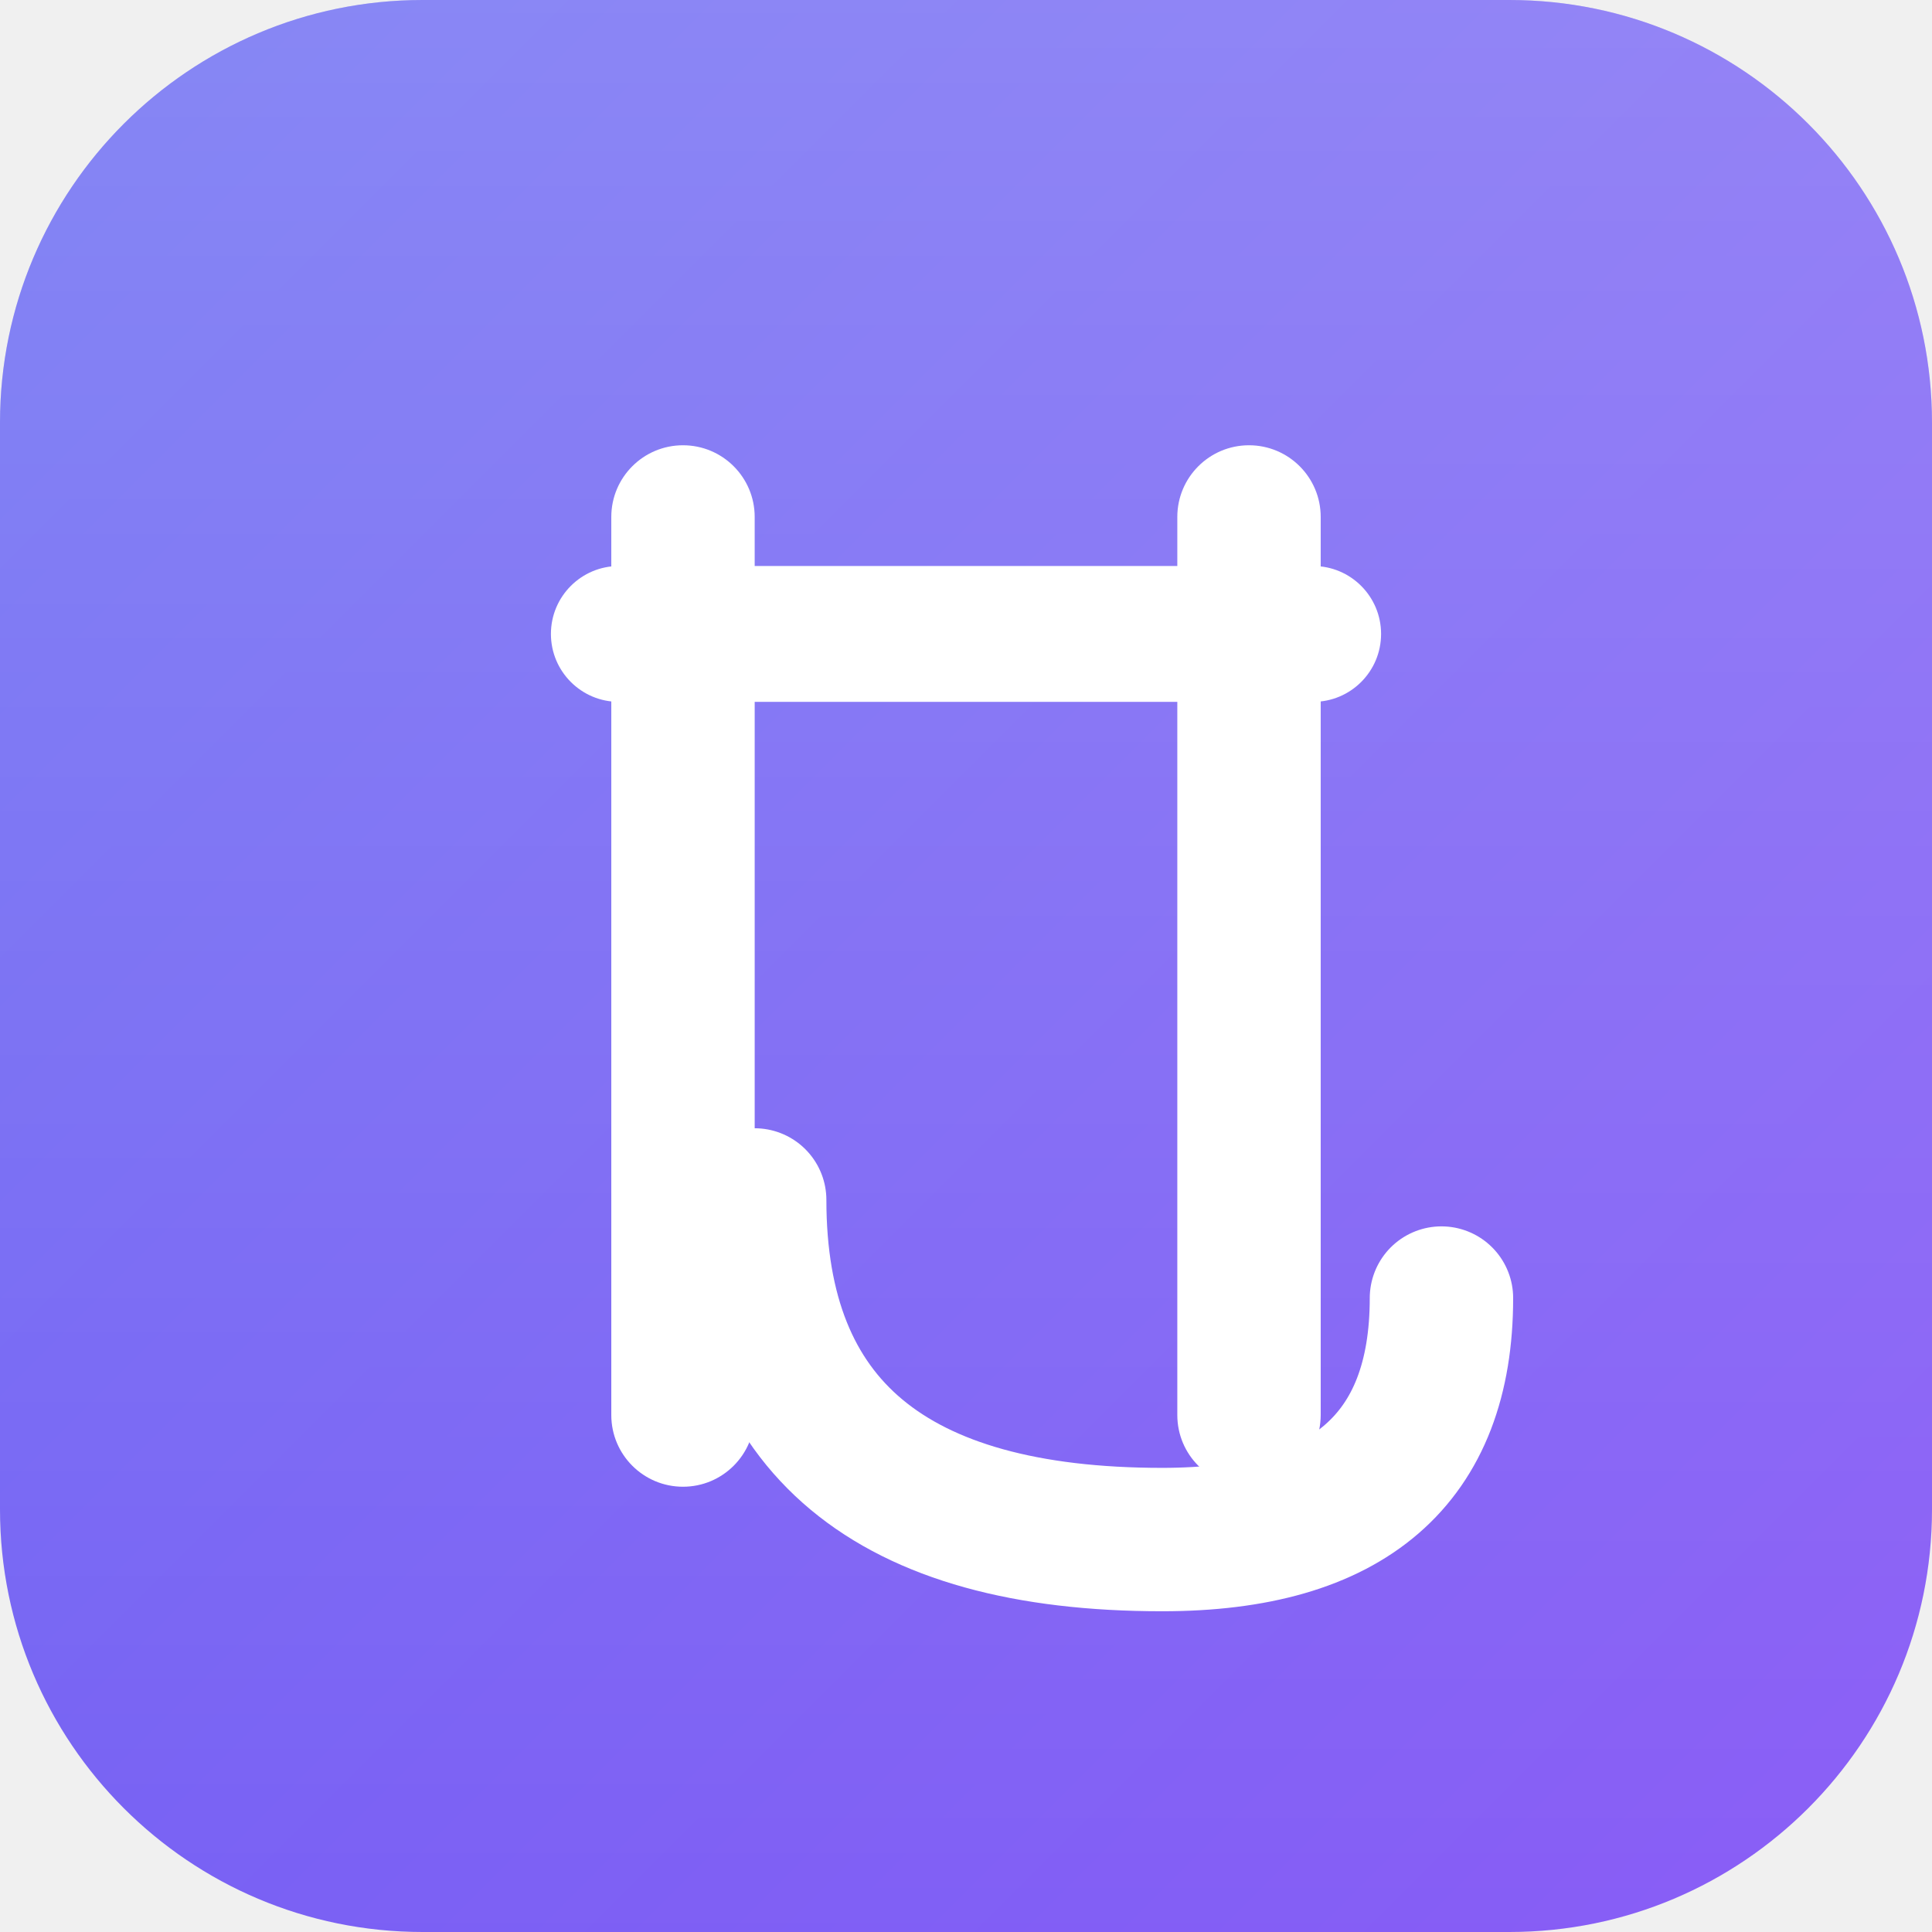
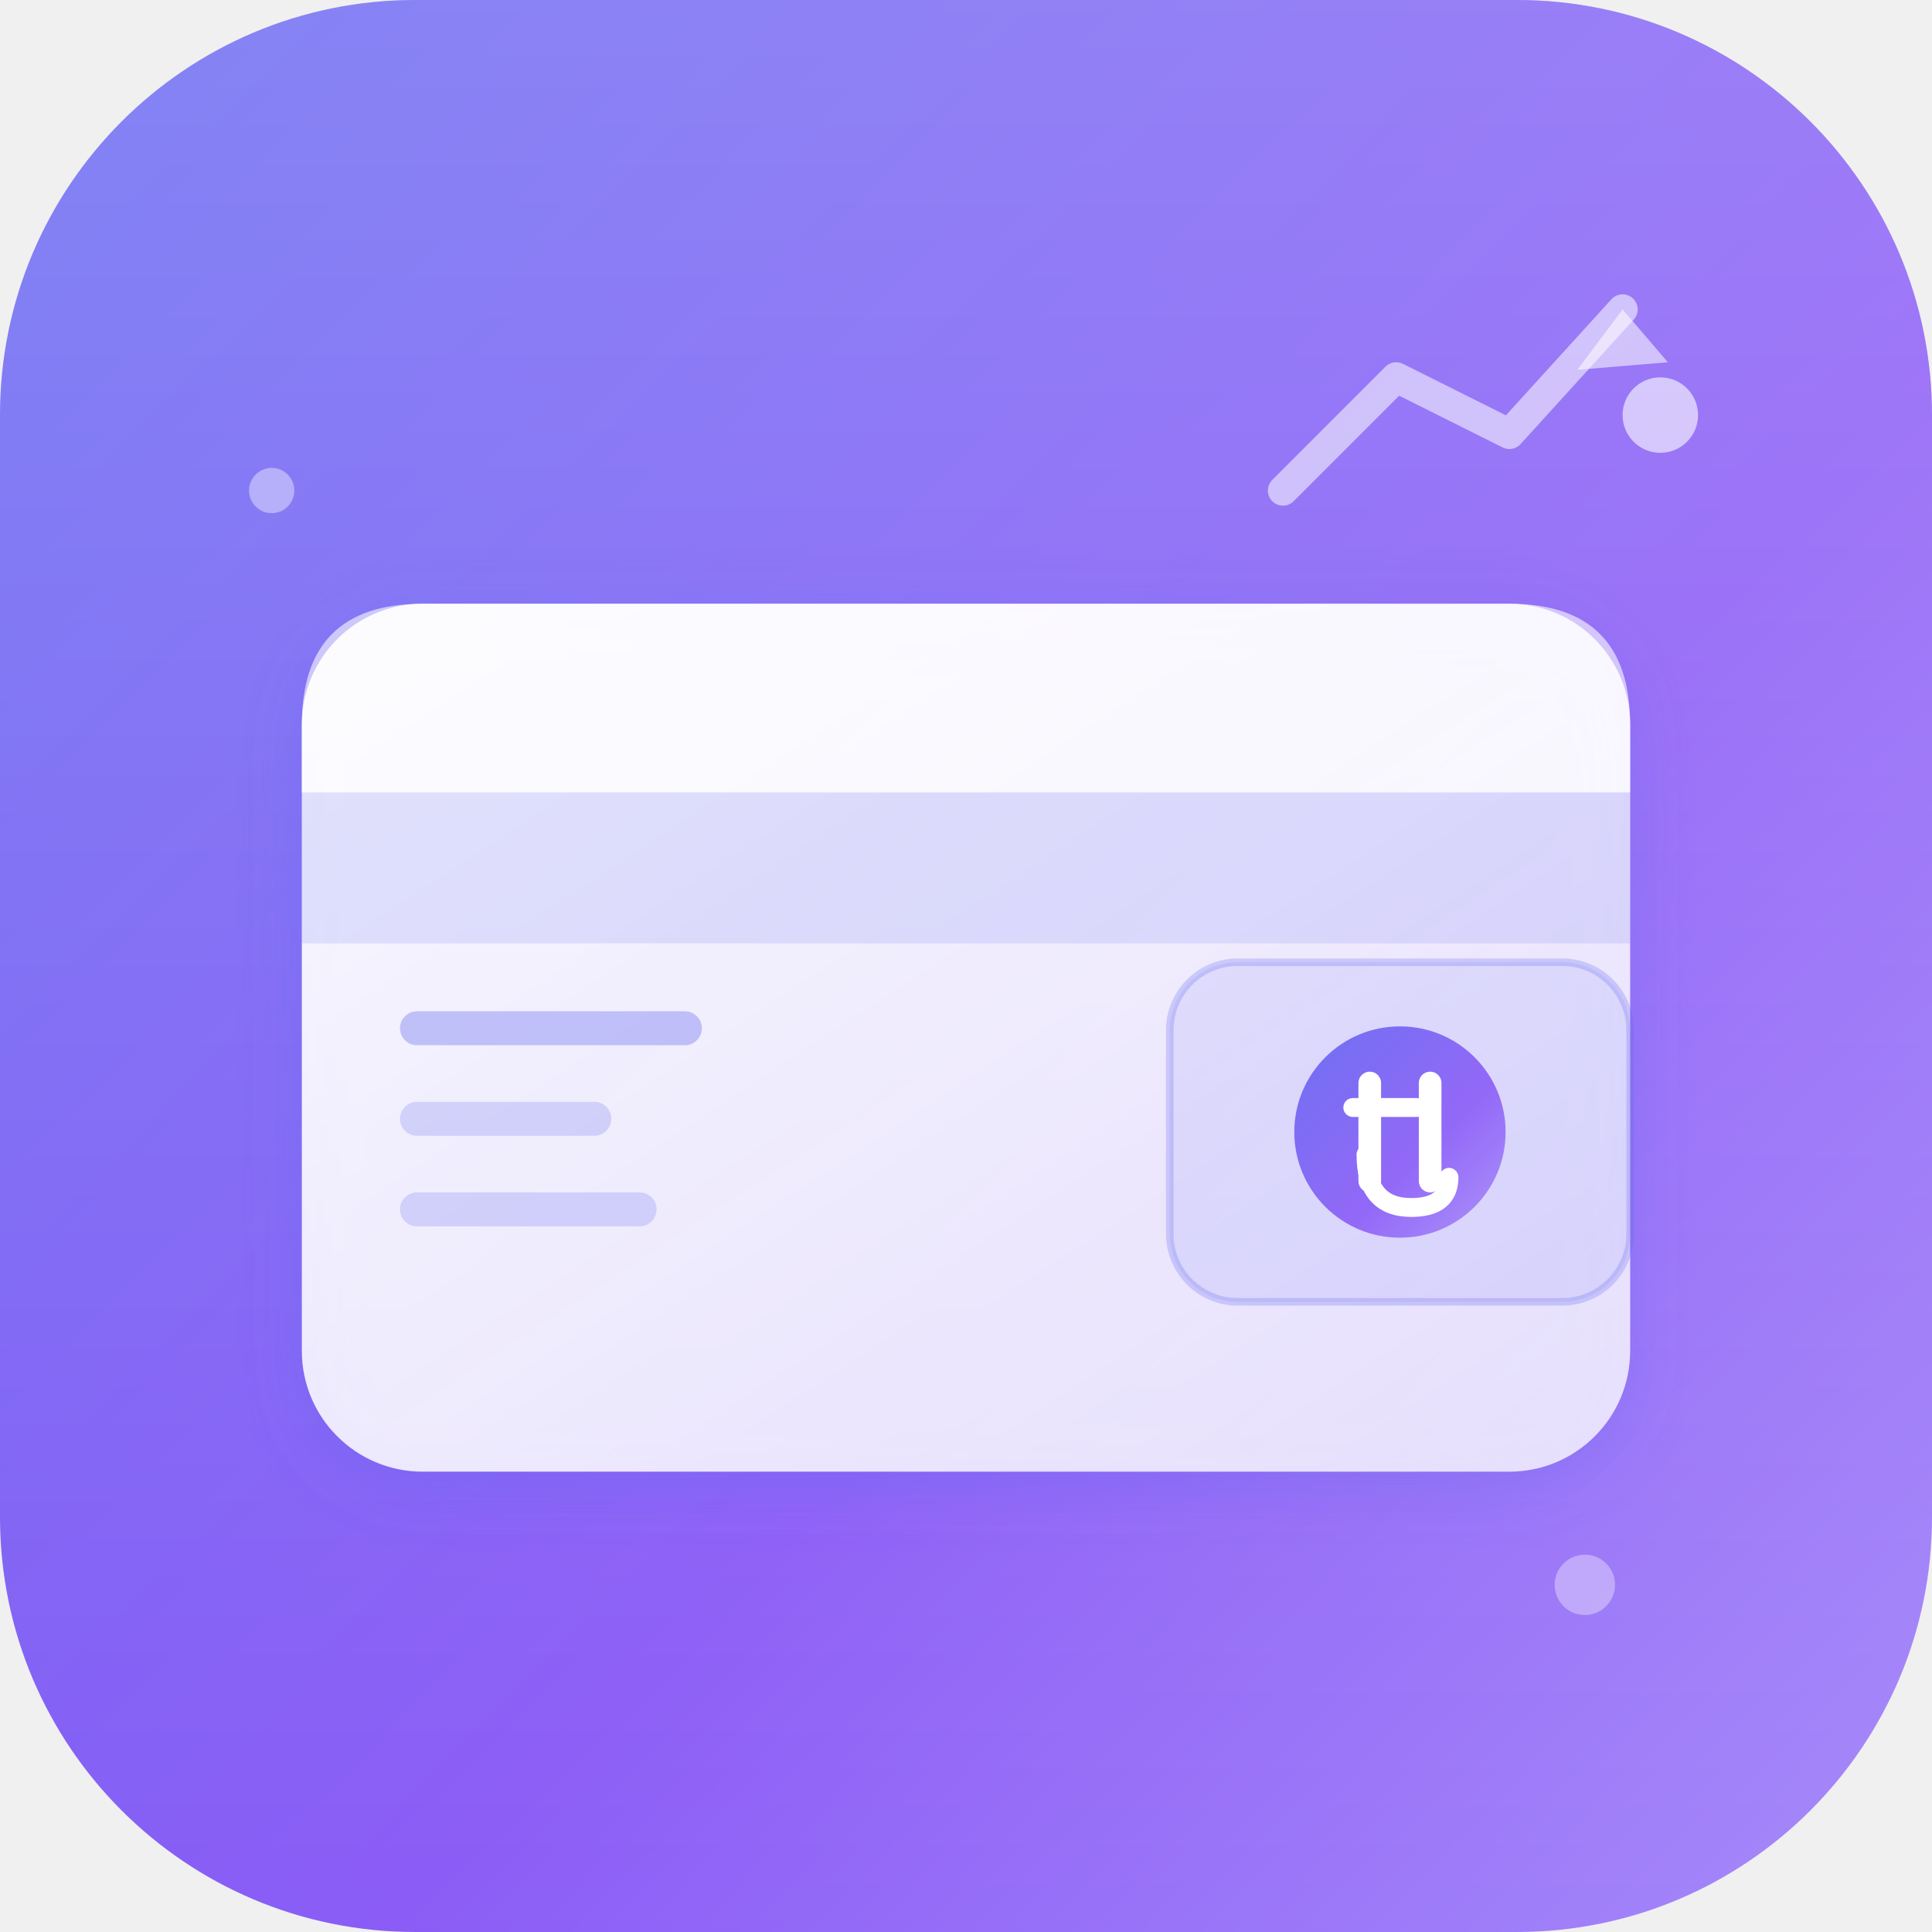
<svg xmlns="http://www.w3.org/2000/svg" viewBox="0 0 512 512" width="512" height="512">
  <defs>
    <linearGradient id="bg" x1="0%" y1="0%" x2="100%" y2="100%">
      <stop offset="0%" stop-color="#6366f1" />
-       <stop offset="100%" stop-color="#8b5cf6" />
+       <stop offset="60%" stop-color="#8b5cf6" />
+       <stop offset="100%" stop-color="#a78bfa" />
+     </linearGradient>
+     <linearGradient id="card" x1="0%" y1="0%" x2="100%" y2="100%">
+       <stop offset="0%" stop-color="rgba(255,255,255,0.95)" />
+       <stop offset="100%" stop-color="rgba(255,255,255,0.75)" />
    </linearGradient>
    <linearGradient id="shine" x1="0%" y1="0%" x2="0%" y2="100%">
-       <stop offset="0%" stop-color="rgba(255,255,255,0.22)" />
+       <stop offset="0%" stop-color="rgba(255,255,255,0.2)" />
      <stop offset="100%" stop-color="rgba(255,255,255,0)" />
    </linearGradient>
+     <filter id="shadow">
+       <feDropShadow dx="0" dy="4" stdDeviation="8" flood-color="rgba(99,102,241,0.4)" />
+     </filter>
  </defs>
-   <rect width="512" height="512" rx="112" fill="url(#bg)" />
-   <rect width="512" height="512" rx="112" fill="url(#shine)" />
-   <rect x="162" y="118" width="38" height="276" rx="19" fill="white" />
-   <rect x="312" y="118" width="38" height="276" rx="19" fill="white" />
-   <rect x="146" y="150" width="220" height="36" rx="18" fill="white" />
-   <path d="M 200 318 Q 200 408 308 408 Q 382 408 382 344" stroke="white" stroke-width="38" fill="none" stroke-linecap="round" stroke-linejoin="round" />
+   <rect width="512" height="512" rx="110" fill="url(#bg)" />
+   <rect width="512" height="512" rx="110" fill="url(#shine)" />
+   <rect x="80" y="160" width="352" height="230" rx="32" fill="url(#card)" filter="url(#shadow)" />
+   <path d="M 80 192 Q 80 160 112 160 L 400 160 Q 432 160 432 192 L 432 210 L 80 210 Z" fill="rgba(255,255,255,0.6)" />
+   <rect x="80" y="210" width="352" height="40" fill="rgba(99,102,241,0.15)" />
+   <rect x="310" y="255" width="122" height="90" rx="18" fill="rgba(99,102,241,0.12)" stroke="rgba(99,102,241,0.25)" stroke-width="2" />
+   <circle cx="371" cy="300" r="28" fill="url(#bg)" opacity="0.9" />
+   <rect x="360" y="284" width="6" height="32" rx="3" fill="white" />
+   <rect x="376" y="284" width="6" height="32" rx="3" fill="white" />
+   <rect x="356" y="291" width="22" height="5" rx="2.5" fill="white" />
+   <path d="M 362 306 Q 362 320 374 320 Q 384 320 384 312" stroke="white" stroke-width="5" fill="none" stroke-linecap="round" />
+   <rect x="106" y="268" width="80" height="9" rx="4.5" fill="rgba(99,102,241,0.35)" />
+   <rect x="106" y="292" width="56" height="9" rx="4.5" fill="rgba(99,102,241,0.22)" />
+   <rect x="106" y="316" width="68" height="9" rx="4.5" fill="rgba(99,102,241,0.22)" />
+   <circle cx="440" cy="110" r="10" fill="rgba(255,255,255,0.6)" />
+   <circle cx="72" cy="130" r="6" fill="rgba(255,255,255,0.4)" />
+   <circle cx="420" cy="420" r="8" fill="rgba(255,255,255,0.35)" />
+   <polyline points="340,130 370,100 400,115 430,82" stroke="rgba(255,255,255,0.55)" stroke-width="8" fill="none" stroke-linecap="round" stroke-linejoin="round" />
+   <polygon points="430,82 418,98 442,96" fill="rgba(255,255,255,0.55)" />
</svg>
